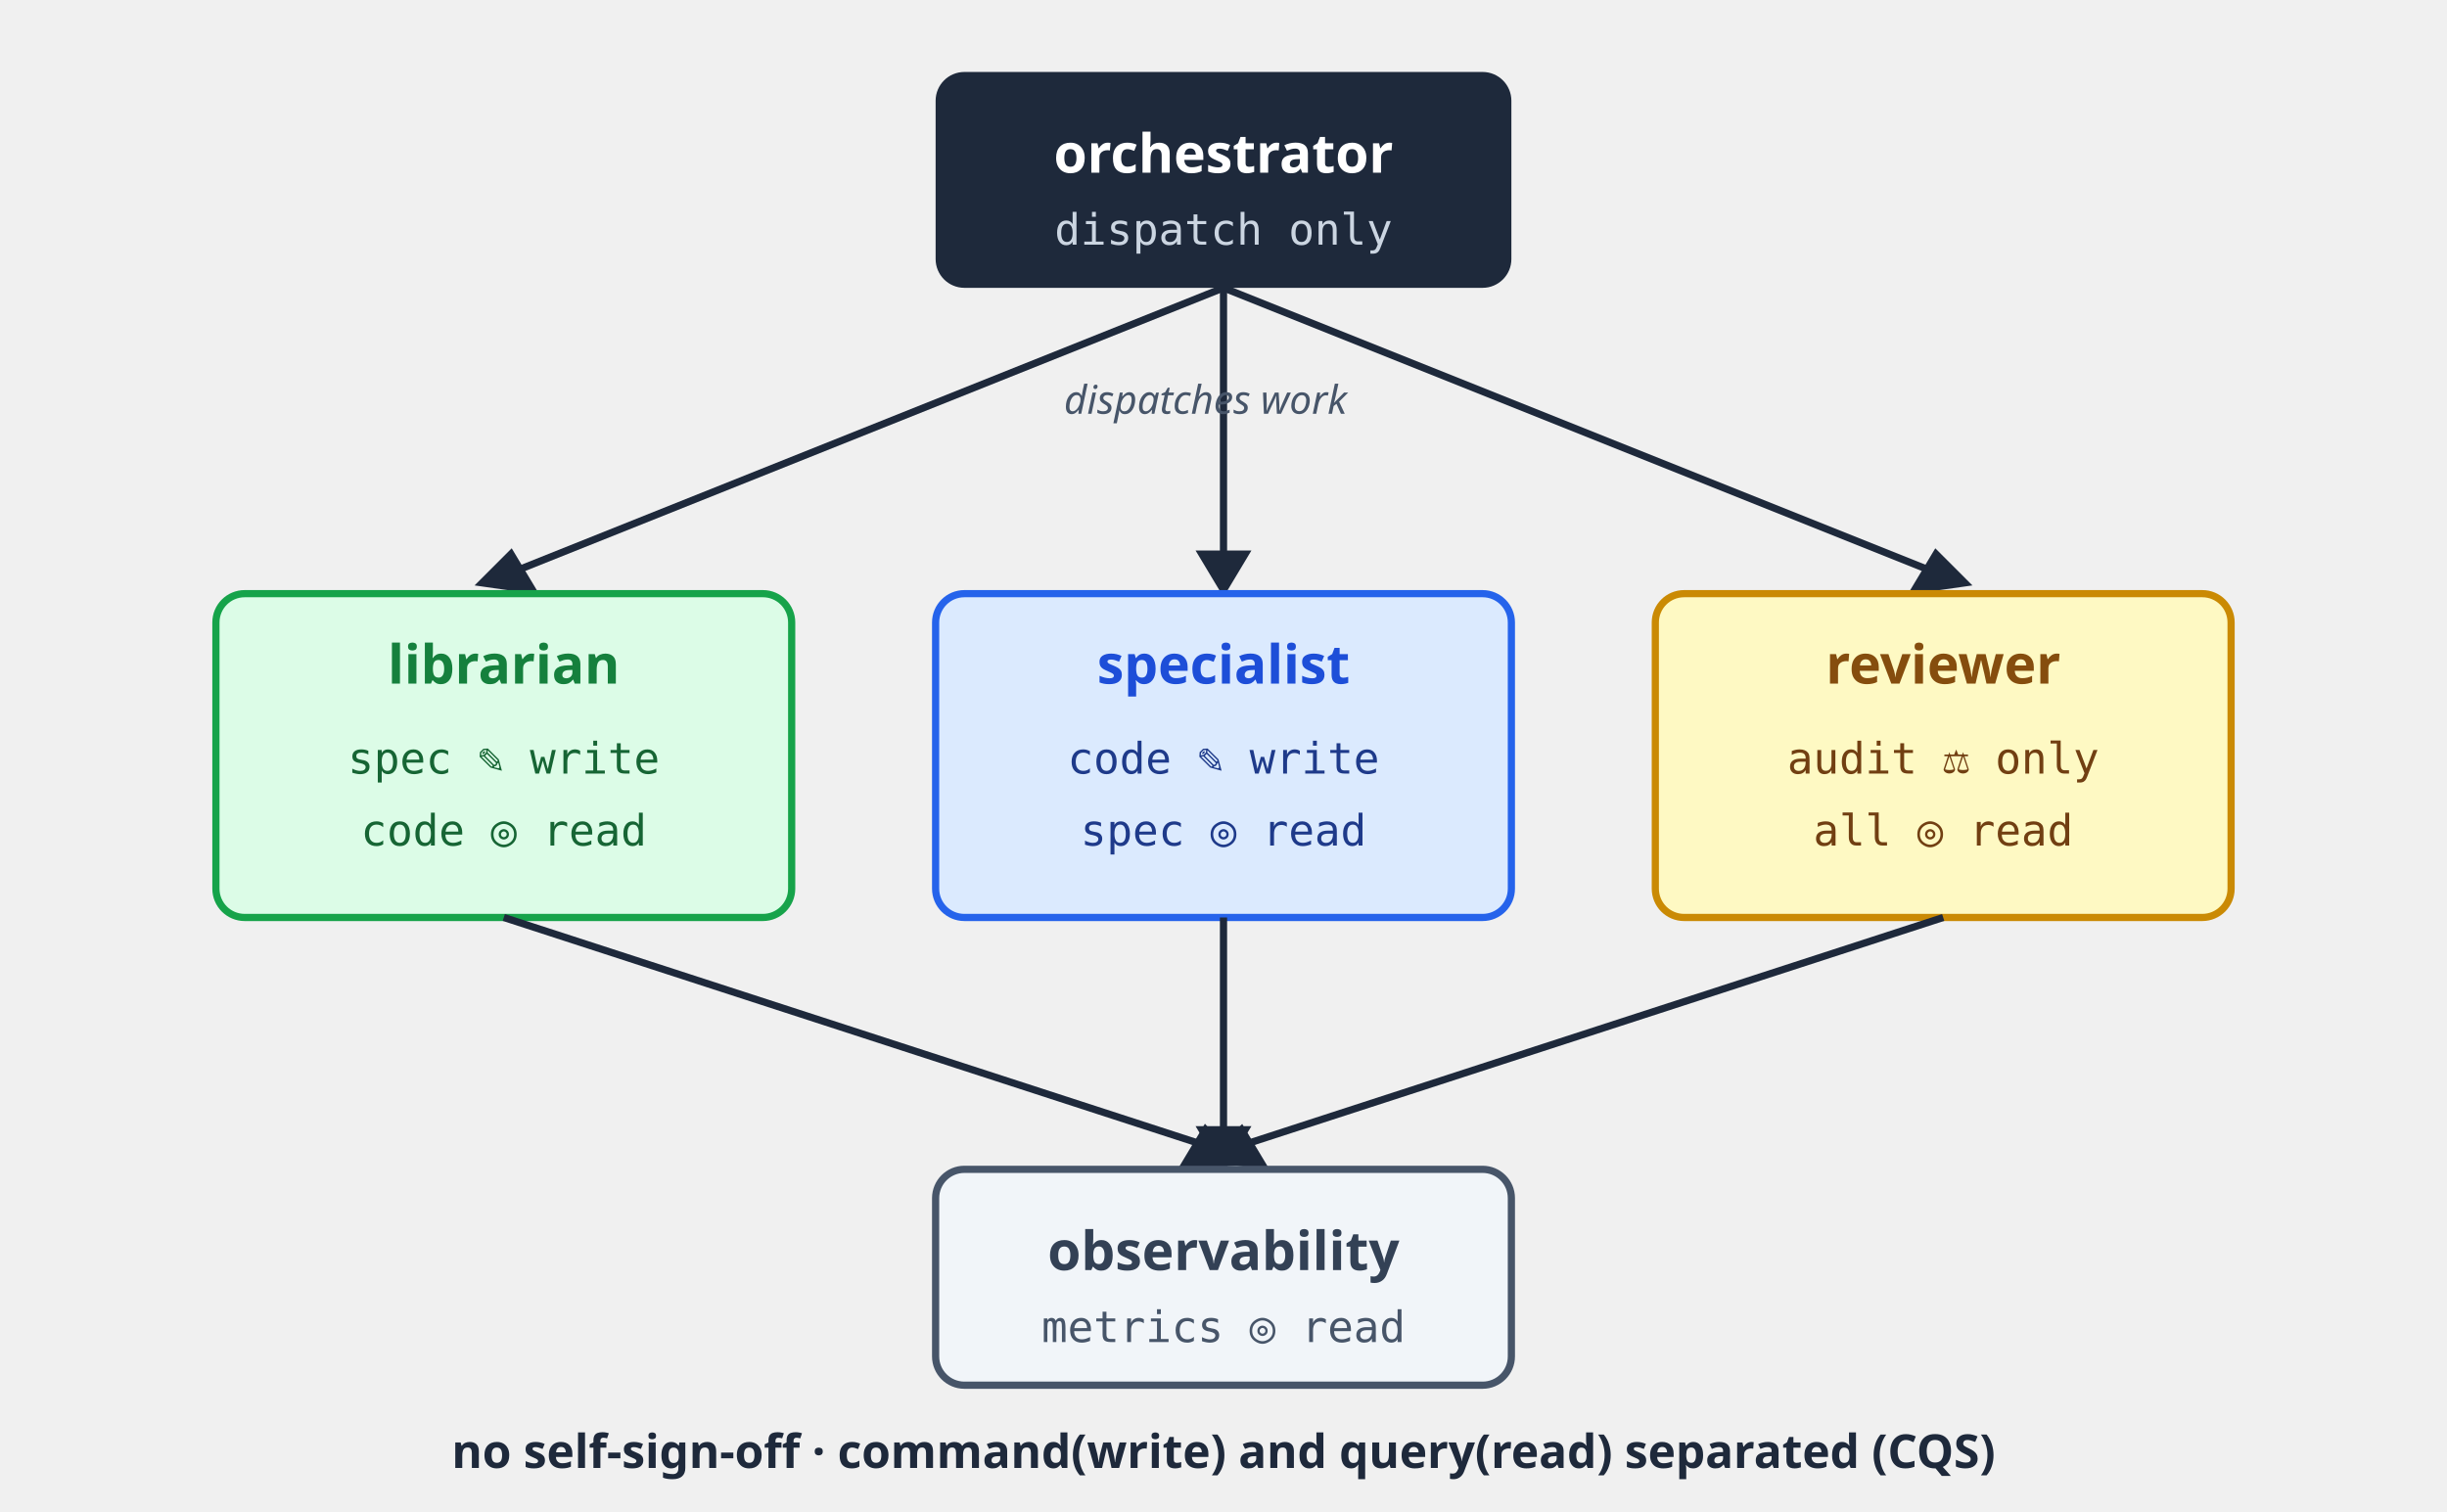
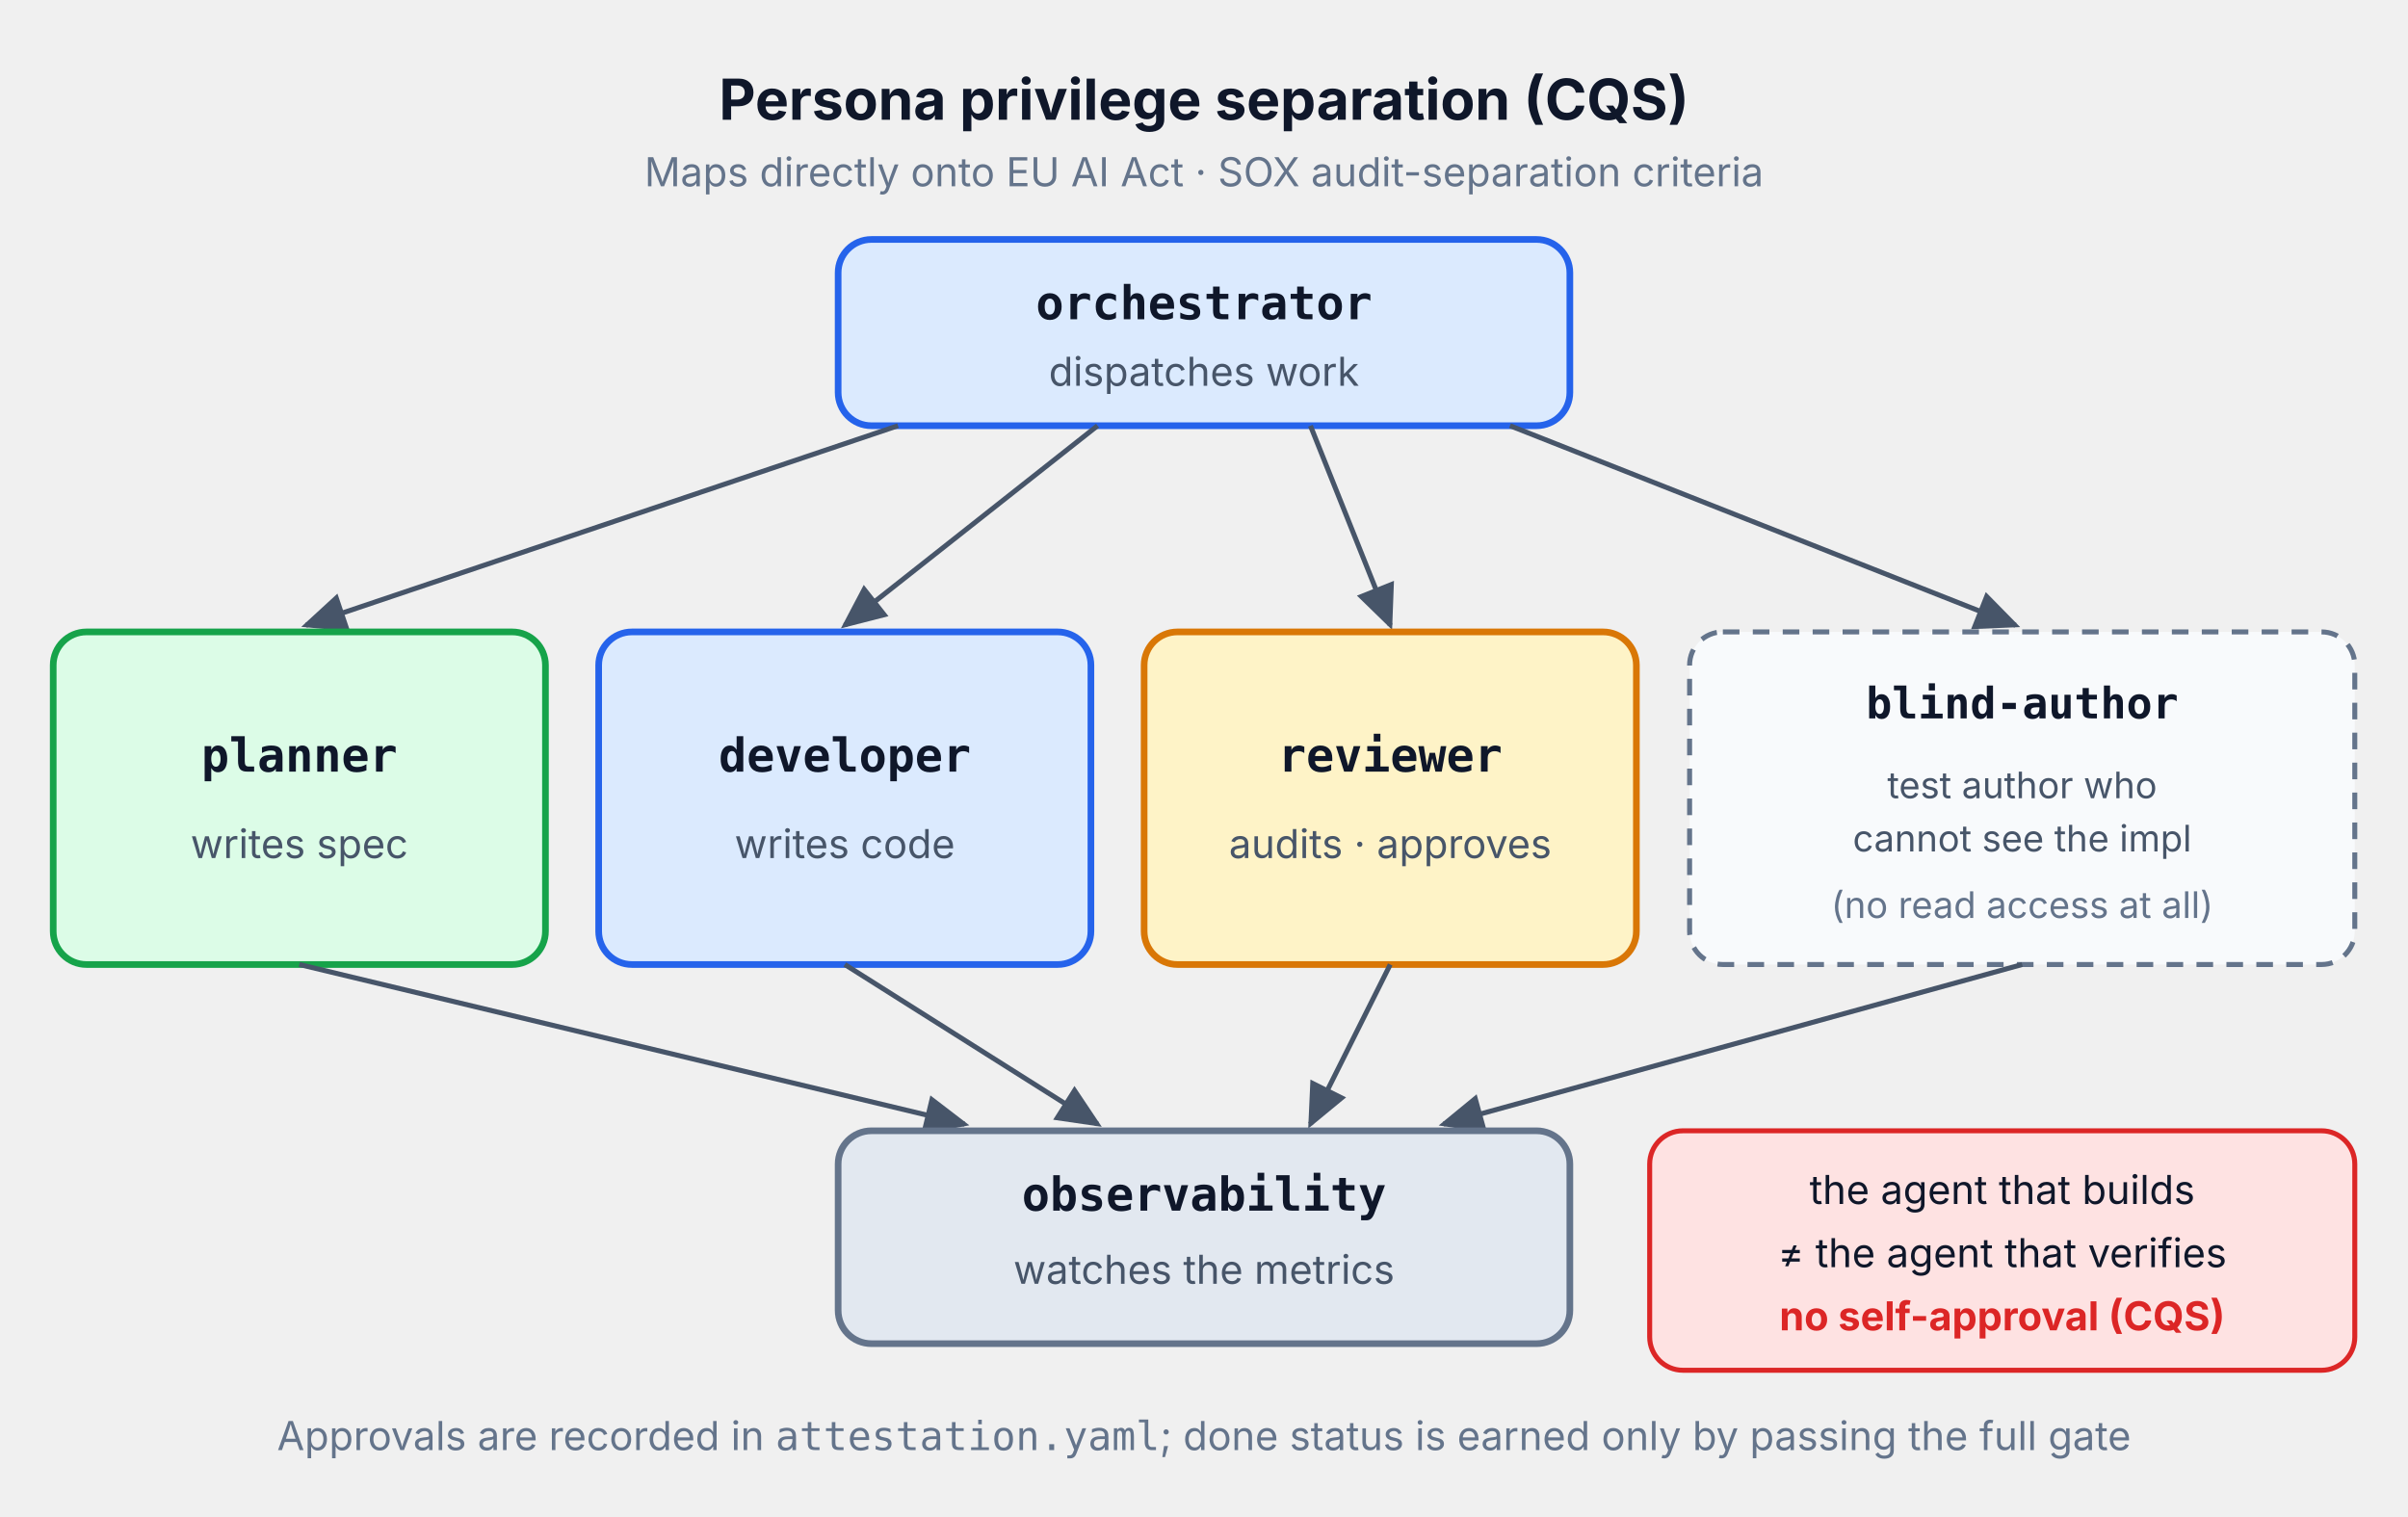
- <svg xmlns="http://www.w3.org/2000/svg" width="680" height="420" viewBox="0 0 680 420" role="img" aria-labelledby="multi-agent-title">
-   <rect x="260" y="20" width="160" height="60" rx="8" fill="#1e293b" />
-   <text x="340" y="48" font-family="sans-serif" font-size="15" font-weight="700" fill="#ffffff" text-anchor="middle">orchestrator</text>
-   <text x="340" y="68" font-family="monospace" font-size="12" fill="#cbd5e1" text-anchor="middle">dispatch only</text>
-   <g stroke="#1e293b" stroke-width="2" fill="#1e293b">
-     <line x1="340" y1="80" x2="140" y2="160" />
-     <polygon points="142,154 134,162 148,164" />
-     <line x1="340" y1="80" x2="340" y2="160" />
-     <polygon points="334,154 340,164 346,154" />
-     <line x1="340" y1="80" x2="540" y2="160" />
-     <polygon points="538,154 546,162 532,164" />
+ <svg xmlns="http://www.w3.org/2000/svg" width="724" height="456" viewBox="0 0 724 456" role="img" aria-labelledby="multi-agent-title">
+   <defs>
+     <marker id="ah" markerWidth="10" markerHeight="8" refX="8" refY="4" orient="auto">
+       <path d="M0,0 L9,4 L0,8 z" fill="#475569" />
+     </marker>
+   </defs>
+   <text x="362" y="36" font-family="-apple-system, 'Apple SD Gothic Neo', 'Noto Sans KR', sans-serif" font-size="17" font-weight="700" fill="#0f172a" text-anchor="middle">Persona privilege separation (CQS)</text>
+   <text x="362" y="56" font-family="-apple-system, 'Apple SD Gothic Neo', 'Noto Sans KR', sans-serif" font-size="12" fill="#64748b" text-anchor="middle">Maps directly onto EU AI Act · SOX audit-separation criteria</text>
+   <rect x="252" y="72" width="220" height="56" rx="10" fill="#dbeafe" stroke="#2563eb" stroke-width="2" />
+   <text x="362" y="96" font-family="'SF Mono', Menlo, monospace" font-size="14" font-weight="700" fill="#0f172a" text-anchor="middle">orchestrator</text>
+   <text x="362" y="116" font-family="-apple-system, 'Apple SD Gothic Neo', 'Noto Sans KR', sans-serif" font-size="12" fill="#475569" text-anchor="middle">dispatches work</text>
+   <g stroke="#475569" stroke-width="1.5" fill="none">
+     <line x1="270" y1="128" x2="92" y2="188" marker-end="url(#ah)" />
+     <line x1="330" y1="128" x2="254" y2="188" marker-end="url(#ah)" />
+     <line x1="394" y1="128" x2="418" y2="188" marker-end="url(#ah)" />
+     <line x1="454" y1="128" x2="606" y2="188" marker-end="url(#ah)" />
  </g>
-   <text x="335" y="115" font-family="sans-serif" font-size="11" font-style="italic" fill="#475569" text-anchor="middle">dispatches work</text>
-   <rect x="60" y="165" width="160" height="90" rx="8" fill="#dcfce7" stroke="#16a34a" stroke-width="2" />
-   <text x="140" y="190" font-family="sans-serif" font-size="15" font-weight="700" fill="#15803d" text-anchor="middle">librarian</text>
-   <text x="140" y="215" font-family="monospace" font-size="12" fill="#166534" text-anchor="middle">spec  ✎ write</text>
-   <text x="140" y="235" font-family="monospace" font-size="12" fill="#166534" text-anchor="middle">code  ◎ read</text>
-   <rect x="260" y="165" width="160" height="90" rx="8" fill="#dbeafe" stroke="#2563eb" stroke-width="2" />
-   <text x="340" y="190" font-family="sans-serif" font-size="15" font-weight="700" fill="#1d4ed8" text-anchor="middle">specialist</text>
-   <text x="340" y="215" font-family="monospace" font-size="12" fill="#1e3a8a" text-anchor="middle">code  ✎ write</text>
-   <text x="340" y="235" font-family="monospace" font-size="12" fill="#1e3a8a" text-anchor="middle">spec  ◎ read</text>
-   <rect x="460" y="165" width="160" height="90" rx="8" fill="#fef9c3" stroke="#ca8a04" stroke-width="2" />
-   <text x="540" y="190" font-family="sans-serif" font-size="15" font-weight="700" fill="#854d0e" text-anchor="middle">reviewer</text>
-   <text x="540" y="215" font-family="monospace" font-size="12" fill="#713f12" text-anchor="middle">audit ⚖ only</text>
-   <text x="540" y="235" font-family="monospace" font-size="12" fill="#713f12" text-anchor="middle">all   ◎ read</text>
-   <g stroke="#1e293b" stroke-width="2" fill="#1e293b">
-     <line x1="140" y1="255" x2="340" y2="320" />
-     <polygon points="335,314 343,323 329,324" />
-     <line x1="340" y1="255" x2="340" y2="320" />
-     <polygon points="334,314 340,324 346,314" />
-     <line x1="540" y1="255" x2="340" y2="320" />
-     <polygon points="345,314 337,322 351,324" />
+   <rect x="16" y="190" width="148" height="100" rx="10" fill="#dcfce7" stroke="#16a34a" stroke-width="2" />
+   <text x="90" y="232" font-family="'SF Mono', Menlo, monospace" font-size="14" font-weight="700" fill="#0f172a" text-anchor="middle">planner</text>
+   <text x="90" y="258" font-family="-apple-system, 'Apple SD Gothic Neo', 'Noto Sans KR', sans-serif" font-size="12" fill="#475569" text-anchor="middle">writes spec</text>
+   <rect x="180" y="190" width="148" height="100" rx="10" fill="#dbeafe" stroke="#2563eb" stroke-width="2" />
+   <text x="254" y="232" font-family="'SF Mono', Menlo, monospace" font-size="14" font-weight="700" fill="#0f172a" text-anchor="middle">developer</text>
+   <text x="254" y="258" font-family="-apple-system, 'Apple SD Gothic Neo', 'Noto Sans KR', sans-serif" font-size="12" fill="#475569" text-anchor="middle">writes code</text>
+   <rect x="344" y="190" width="148" height="100" rx="10" fill="#fef3c7" stroke="#d97706" stroke-width="2" />
+   <text x="418" y="232" font-family="'SF Mono', Menlo, monospace" font-size="14" font-weight="700" fill="#0f172a" text-anchor="middle">reviewer</text>
+   <text x="418" y="258" font-family="-apple-system, 'Apple SD Gothic Neo', 'Noto Sans KR', sans-serif" font-size="12" fill="#475569" text-anchor="middle">audits · approves</text>
+   <rect x="508" y="190" width="200" height="100" rx="10" fill="#f8fafc" stroke="#64748b" stroke-width="1.5" stroke-dasharray="5 4" />
+   <text x="608" y="216" font-family="'SF Mono', Menlo, monospace" font-size="13" font-weight="700" fill="#0f172a" text-anchor="middle">blind-author</text>
+   <text x="608" y="240" font-family="-apple-system, 'Apple SD Gothic Neo', 'Noto Sans KR', sans-serif" font-size="11" fill="#475569" text-anchor="middle">test author who</text>
+   <text x="608" y="256" font-family="-apple-system, 'Apple SD Gothic Neo', 'Noto Sans KR', sans-serif" font-size="11" fill="#475569" text-anchor="middle">cannot see the impl</text>
+   <text x="608" y="276" font-family="-apple-system, 'Apple SD Gothic Neo', 'Noto Sans KR', sans-serif" font-size="11" fill="#64748b" text-anchor="middle">(no read access at all)</text>
+   <g stroke="#475569" stroke-width="1.5" fill="none">
+     <line x1="90" y1="290" x2="290" y2="338" marker-end="url(#ah)" />
+     <line x1="254" y1="290" x2="330" y2="338" marker-end="url(#ah)" />
+     <line x1="418" y1="290" x2="394" y2="338" marker-end="url(#ah)" />
+     <line x1="608" y1="290" x2="434" y2="338" marker-end="url(#ah)" />
  </g>
-   <rect x="260" y="325" width="160" height="60" rx="8" fill="#f1f5f9" stroke="#475569" stroke-width="2" />
-   <text x="340" y="353" font-family="sans-serif" font-size="15" font-weight="700" fill="#334155" text-anchor="middle">observability</text>
-   <text x="340" y="373" font-family="monospace" font-size="12" fill="#475569" text-anchor="middle">metrics  ◎ read</text>
-   <text x="340" y="408" font-family="sans-serif" font-size="13" font-weight="700" fill="#1e293b" text-anchor="middle">no self-sign-off  ·  command(write) and query(read) separated (CQS)</text>
+   <rect x="252" y="340" width="220" height="64" rx="10" fill="#e2e8f0" stroke="#64748b" stroke-width="2" />
+   <text x="362" y="364" font-family="'SF Mono', Menlo, monospace" font-size="14" font-weight="700" fill="#0f172a" text-anchor="middle">observability</text>
+   <text x="362" y="386" font-family="-apple-system, 'Apple SD Gothic Neo', 'Noto Sans KR', sans-serif" font-size="12" fill="#475569" text-anchor="middle">watches the metrics</text>
+   <rect x="496" y="340" width="212" height="72" rx="10" fill="#fee2e2" stroke="#dc2626" stroke-width="1.5" />
+   <text x="602" y="362" font-family="-apple-system, 'Apple SD Gothic Neo', 'Noto Sans KR', sans-serif" font-size="12" fill="#0f172a" text-anchor="middle">the agent that builds</text>
+   <text x="602" y="381" font-family="-apple-system, 'Apple SD Gothic Neo', 'Noto Sans KR', sans-serif" font-size="12" fill="#0f172a" text-anchor="middle">≠ the agent that verifies</text>
+   <text x="602" y="400" font-family="-apple-system, 'Apple SD Gothic Neo', 'Noto Sans KR', sans-serif" font-size="12" font-weight="700" fill="#dc2626" text-anchor="middle">no self-approval (CQS)</text>
+   <text x="362" y="436" font-family="-apple-system, 'Apple SD Gothic Neo', 'Noto Sans KR', sans-serif" font-size="12" fill="#64748b" text-anchor="middle">Approvals are recorded in <tspan font-family="'SF Mono', Menlo, monospace">attestation.yaml</tspan>; done status is earned only by passing the full gate</text>
</svg>
